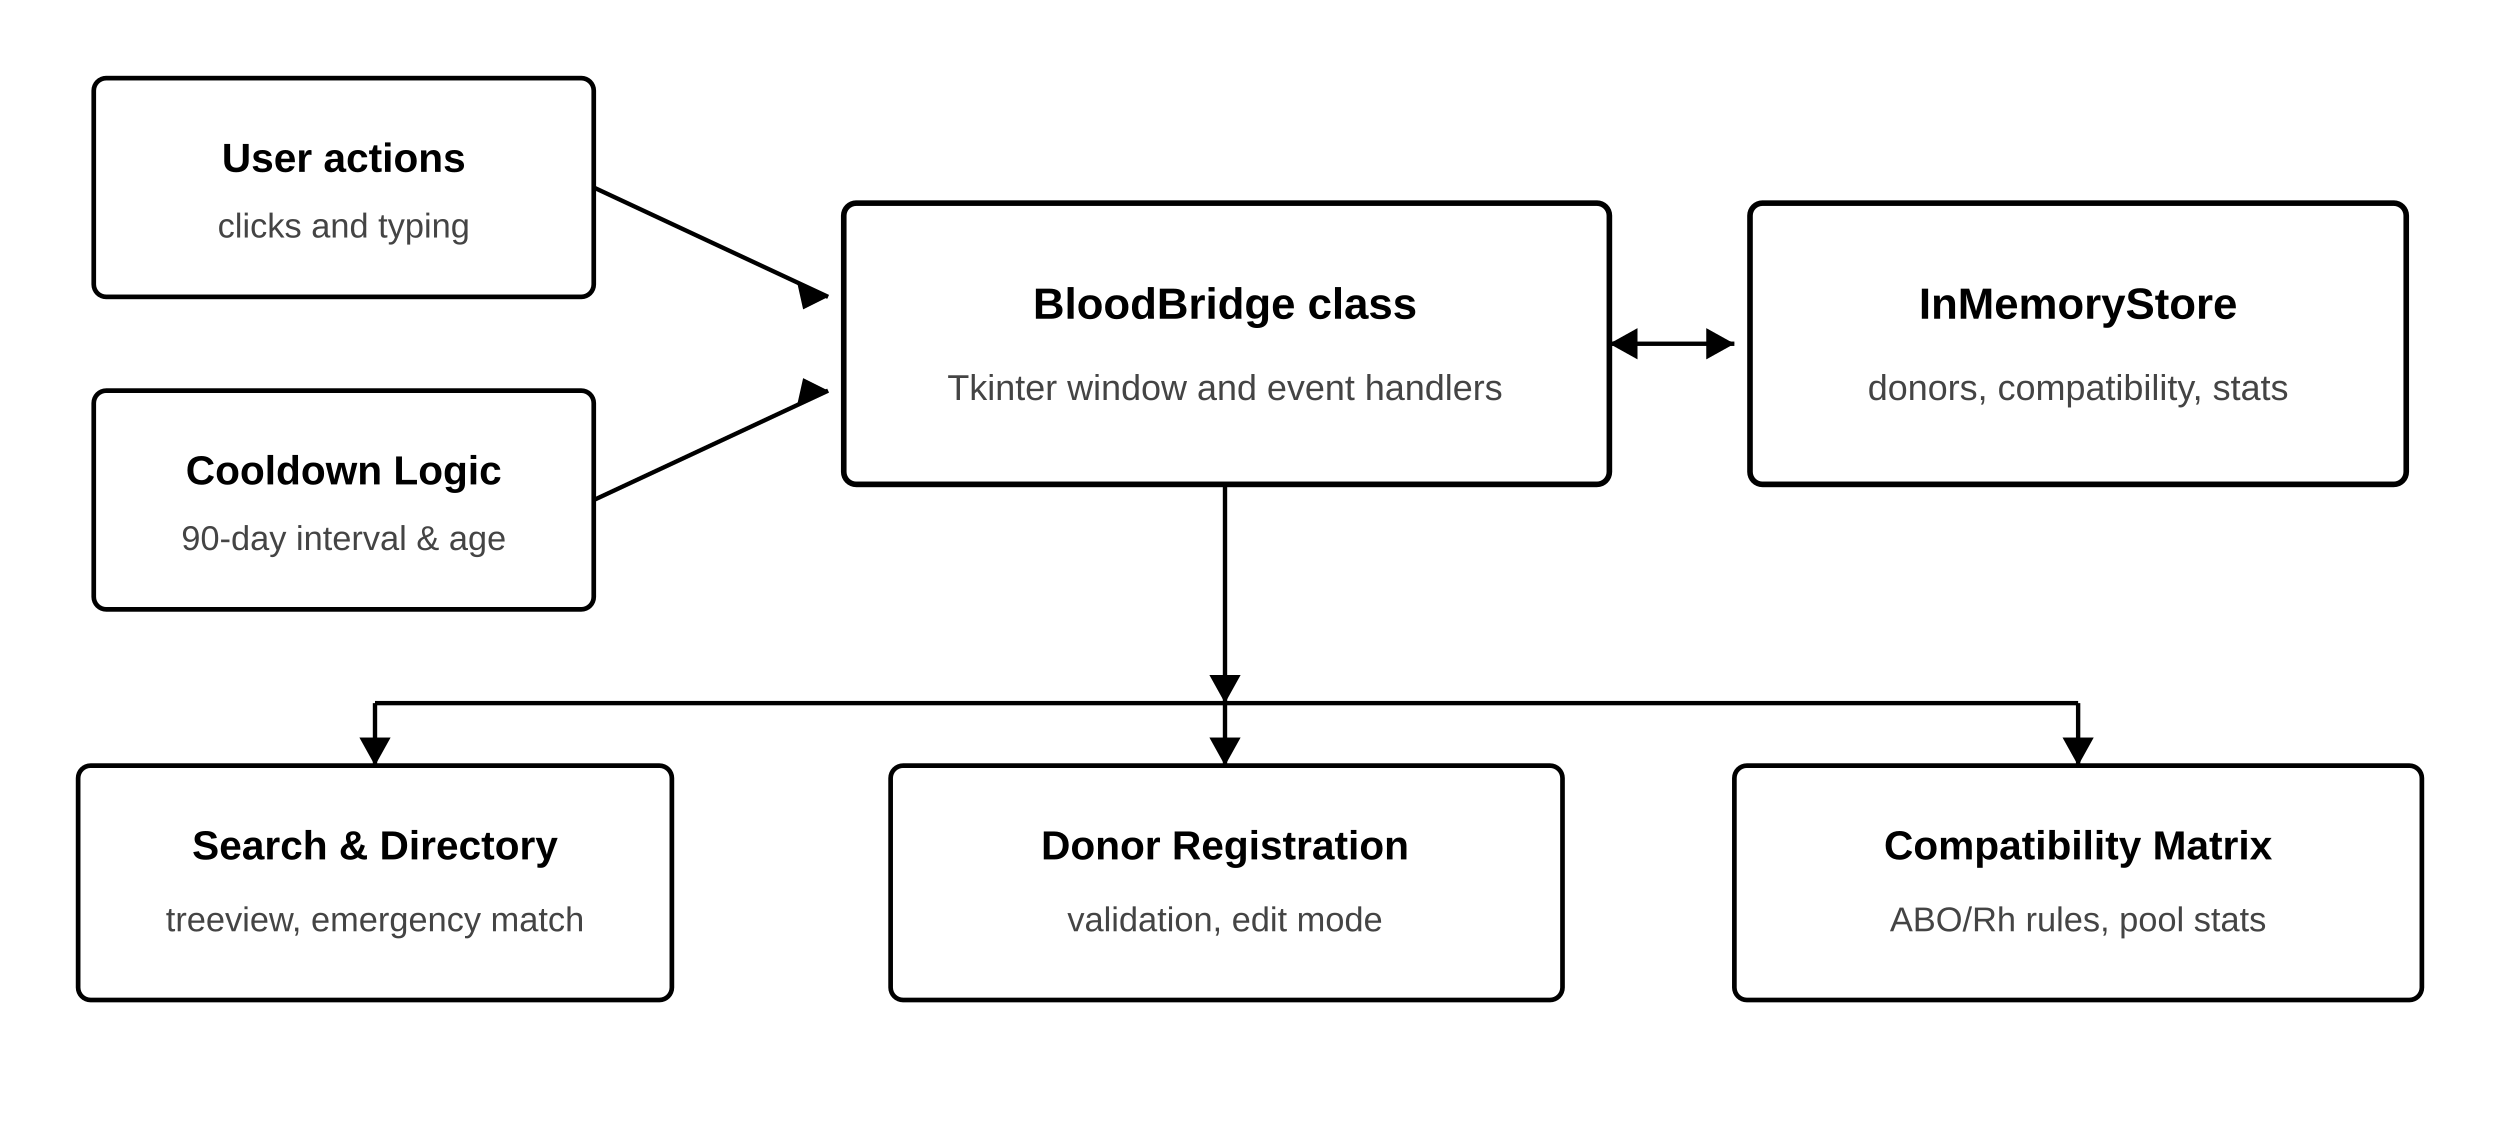
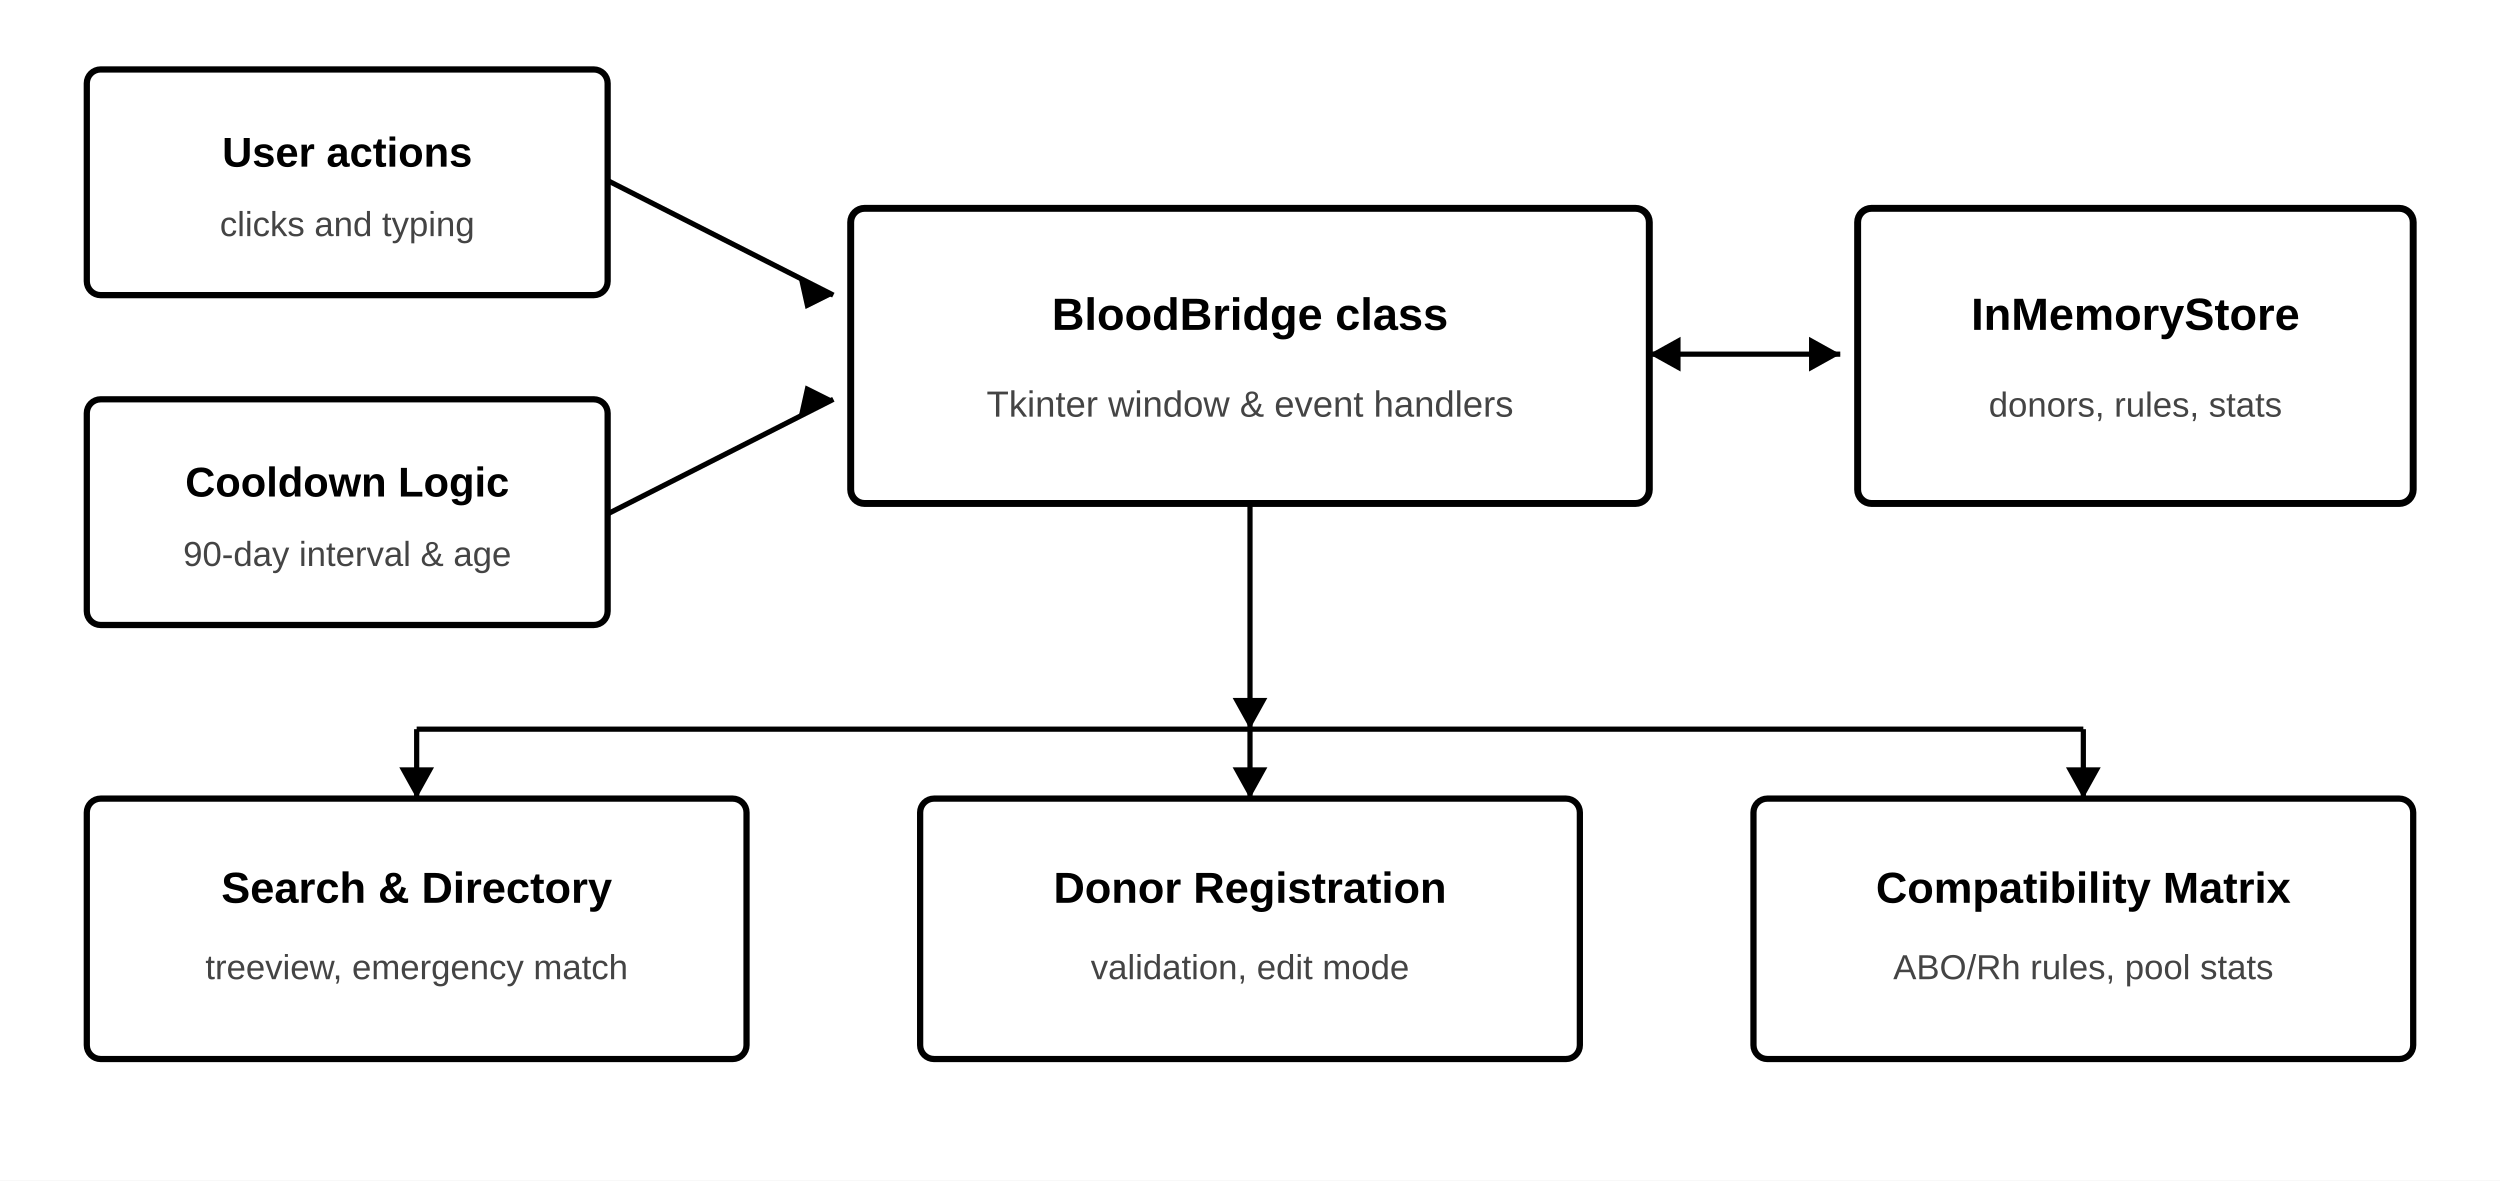
- <svg xmlns="http://www.w3.org/2000/svg" viewBox="0 0 800 360" width="800" height="360" font-family="-apple-system, BlinkMacSystemFont, &quot;Helvetica Neue&quot;, Arial, sans-serif">
-   <rect width="800" height="360" fill="#FFFFFF" />
-   <rect x="30" y="25" width="160" height="70" rx="4" fill="#FFFFFF" stroke="#000000" stroke-width="1.5" />
-   <text x="110" y="55" font-size="13" font-weight="bold" text-anchor="middle" fill="#000000">User actions</text>
-   <text x="110" y="76" font-size="11" text-anchor="middle" fill="#444444">clicks and typing</text>
-   <rect x="30" y="125" width="160" height="70" rx="4" fill="#FFFFFF" stroke="#000000" stroke-width="1.5" />
-   <text x="110" y="155" font-size="13" font-weight="bold" text-anchor="middle" fill="#000000">Cooldown Logic</text>
-   <text x="110" y="176" font-size="11" text-anchor="middle" fill="#444444">90-day interval &amp; age</text>
-   <line x1="190" y1="60" x2="265" y2="95" stroke="#000000" stroke-width="1.4" />
-   <polygon points="265,95 255,90 257,99" fill="#000000" />
-   <line x1="190" y1="160" x2="265" y2="125" stroke="#000000" stroke-width="1.4" />
-   <polygon points="265,125 257,121 255,130" fill="#000000" />
-   <rect x="270" y="65" width="245" height="90" rx="4" fill="#FFFFFF" stroke="#000000" stroke-width="1.8" />
-   <text x="392" y="102" font-size="14" font-weight="bold" text-anchor="middle" fill="#000000">BloodBridge class</text>
-   <text x="392" y="128" font-size="11.5" text-anchor="middle" fill="#444444">Tkinter window and event handlers</text>
-   <line x1="515" y1="110" x2="555" y2="110" stroke="#000000" stroke-width="1.4" />
-   <polygon points="555,110 546,105 546,115" fill="#000000" />
-   <polygon points="515,110 524,105 524,115" fill="#000000" />
-   <rect x="560" y="65" width="210" height="90" rx="4" fill="#FFFFFF" stroke="#000000" stroke-width="1.8" />
-   <text x="665" y="102" font-size="14" font-weight="bold" text-anchor="middle" fill="#000000">InMemoryStore</text>
-   <text x="665" y="128" font-size="11.5" text-anchor="middle" fill="#444444">donors, compatibility, stats</text>
-   <line x1="392" y1="155" x2="392" y2="225" stroke="#000000" stroke-width="1.4" />
-   <polygon points="392,225 387,216 397,216" fill="#000000" />
-   <line x1="120" y1="225" x2="665" y2="225" stroke="#000000" stroke-width="1.4" />
-   <line x1="120" y1="225" x2="120" y2="245" stroke="#000000" stroke-width="1.4" />
-   <polygon points="120,245 115,236 125,236" fill="#000000" />
-   <line x1="392" y1="225" x2="392" y2="245" stroke="#000000" stroke-width="1.4" />
-   <polygon points="392,245 387,236 397,236" fill="#000000" />
-   <line x1="665" y1="225" x2="665" y2="245" stroke="#000000" stroke-width="1.4" />
-   <polygon points="665,245 660,236 670,236" fill="#000000" />
-   <rect x="25" y="245" width="190" height="75" rx="4" fill="#FFFFFF" stroke="#000000" stroke-width="1.5" />
-   <text x="120" y="275" font-size="13" font-weight="bold" text-anchor="middle" fill="#000000">Search &amp; Directory</text>
-   <text x="120" y="298" font-size="11" text-anchor="middle" fill="#444444">treeview, emergency match</text>
-   <rect x="285" y="245" width="215" height="75" rx="4" fill="#FFFFFF" stroke="#000000" stroke-width="1.5" />
-   <text x="392" y="275" font-size="13" font-weight="bold" text-anchor="middle" fill="#000000">Donor Registration</text>
-   <text x="392" y="298" font-size="11" text-anchor="middle" fill="#444444">validation, edit mode</text>
-   <rect x="555" y="245" width="220" height="75" rx="4" fill="#FFFFFF" stroke="#000000" stroke-width="1.5" />
-   <text x="665" y="275" font-size="13" font-weight="bold" text-anchor="middle" fill="#000000">Compatibility Matrix</text>
-   <text x="665" y="298" font-size="11" text-anchor="middle" fill="#444444">ABO/Rh rules, pool stats</text>
+ <svg xmlns="http://www.w3.org/2000/svg" viewBox="0 0 720 340" width="720" height="340" font-family="-apple-system, BlinkMacSystemFont, &quot;Helvetica Neue&quot;, Arial, sans-serif">
+   <rect width="720" height="340" fill="#FFFFFF" />
+   <rect x="25" y="20" width="150" height="65" rx="4" fill="#FFFFFF" stroke="#000000" stroke-width="1.8" />
+   <text x="100" y="48" font-size="12" font-weight="bold" text-anchor="middle" fill="#000000">User actions</text>
+   <text x="100" y="68" font-size="10" text-anchor="middle" fill="#444444">clicks and typing</text>
+   <rect x="25" y="115" width="150" height="65" rx="4" fill="#FFFFFF" stroke="#000000" stroke-width="1.8" />
+   <text x="100" y="143" font-size="12" font-weight="bold" text-anchor="middle" fill="#000000">Cooldown Logic</text>
+   <text x="100" y="163" font-size="10" text-anchor="middle" fill="#444444">90-day interval &amp; age</text>
+   <line x1="175" y1="52" x2="240" y2="85" stroke="#000000" stroke-width="1.5" />
+   <polygon points="240,85 230,80 232,89" fill="#000000" />
+   <line x1="175" y1="148" x2="240" y2="115" stroke="#000000" stroke-width="1.5" />
+   <polygon points="240,115 232,111 230,120" fill="#000000" />
+   <rect x="245" y="60" width="230" height="85" rx="4" fill="#FFFFFF" stroke="#000000" stroke-width="2" />
+   <text x="360" y="95" font-size="13" font-weight="bold" text-anchor="middle" fill="#000000">BloodBridge class</text>
+   <text x="360" y="120" font-size="10.5" text-anchor="middle" fill="#444444">Tkinter window &amp; event handlers</text>
+   <line x1="475" y1="102" x2="530" y2="102" stroke="#000000" stroke-width="1.5" />
+   <polygon points="530,102 521,97 521,107" fill="#000000" />
+   <polygon points="475,102 484,97 484,107" fill="#000000" />
+   <rect x="535" y="60" width="160" height="85" rx="4" fill="#FFFFFF" stroke="#000000" stroke-width="2" />
+   <text x="615" y="95" font-size="13" font-weight="bold" text-anchor="middle" fill="#000000">InMemoryStore</text>
+   <text x="615" y="120" font-size="10" text-anchor="middle" fill="#444444">donors, rules, stats</text>
+   <line x1="360" y1="145" x2="360" y2="210" stroke="#000000" stroke-width="1.5" />
+   <polygon points="360,210 355,201 365,201" fill="#000000" />
+   <line x1="120" y1="210" x2="600" y2="210" stroke="#000000" stroke-width="1.5" />
+   <line x1="120" y1="210" x2="120" y2="230" stroke="#000000" stroke-width="1.5" />
+   <polygon points="120,230 115,221 125,221" fill="#000000" />
+   <line x1="360" y1="210" x2="360" y2="230" stroke="#000000" stroke-width="1.5" />
+   <polygon points="360,230 355,221 365,221" fill="#000000" />
+   <line x1="600" y1="210" x2="600" y2="230" stroke="#000000" stroke-width="1.5" />
+   <polygon points="600,230 595,221 605,221" fill="#000000" />
+   <rect x="25" y="230" width="190" height="75" rx="4" fill="#FFFFFF" stroke="#000000" stroke-width="1.8" />
+   <text x="120" y="260" font-size="12.5" font-weight="bold" text-anchor="middle" fill="#000000">Search &amp; Directory</text>
+   <text x="120" y="282" font-size="10" text-anchor="middle" fill="#444444">treeview, emergency match</text>
+   <rect x="265" y="230" width="190" height="75" rx="4" fill="#FFFFFF" stroke="#000000" stroke-width="1.8" />
+   <text x="360" y="260" font-size="12.5" font-weight="bold" text-anchor="middle" fill="#000000">Donor Registration</text>
+   <text x="360" y="282" font-size="10" text-anchor="middle" fill="#444444">validation, edit mode</text>
+   <rect x="505" y="230" width="190" height="75" rx="4" fill="#FFFFFF" stroke="#000000" stroke-width="1.8" />
+   <text x="600" y="260" font-size="12.5" font-weight="bold" text-anchor="middle" fill="#000000">Compatibility Matrix</text>
+   <text x="600" y="282" font-size="10" text-anchor="middle" fill="#444444">ABO/Rh rules, pool stats</text>
</svg>
